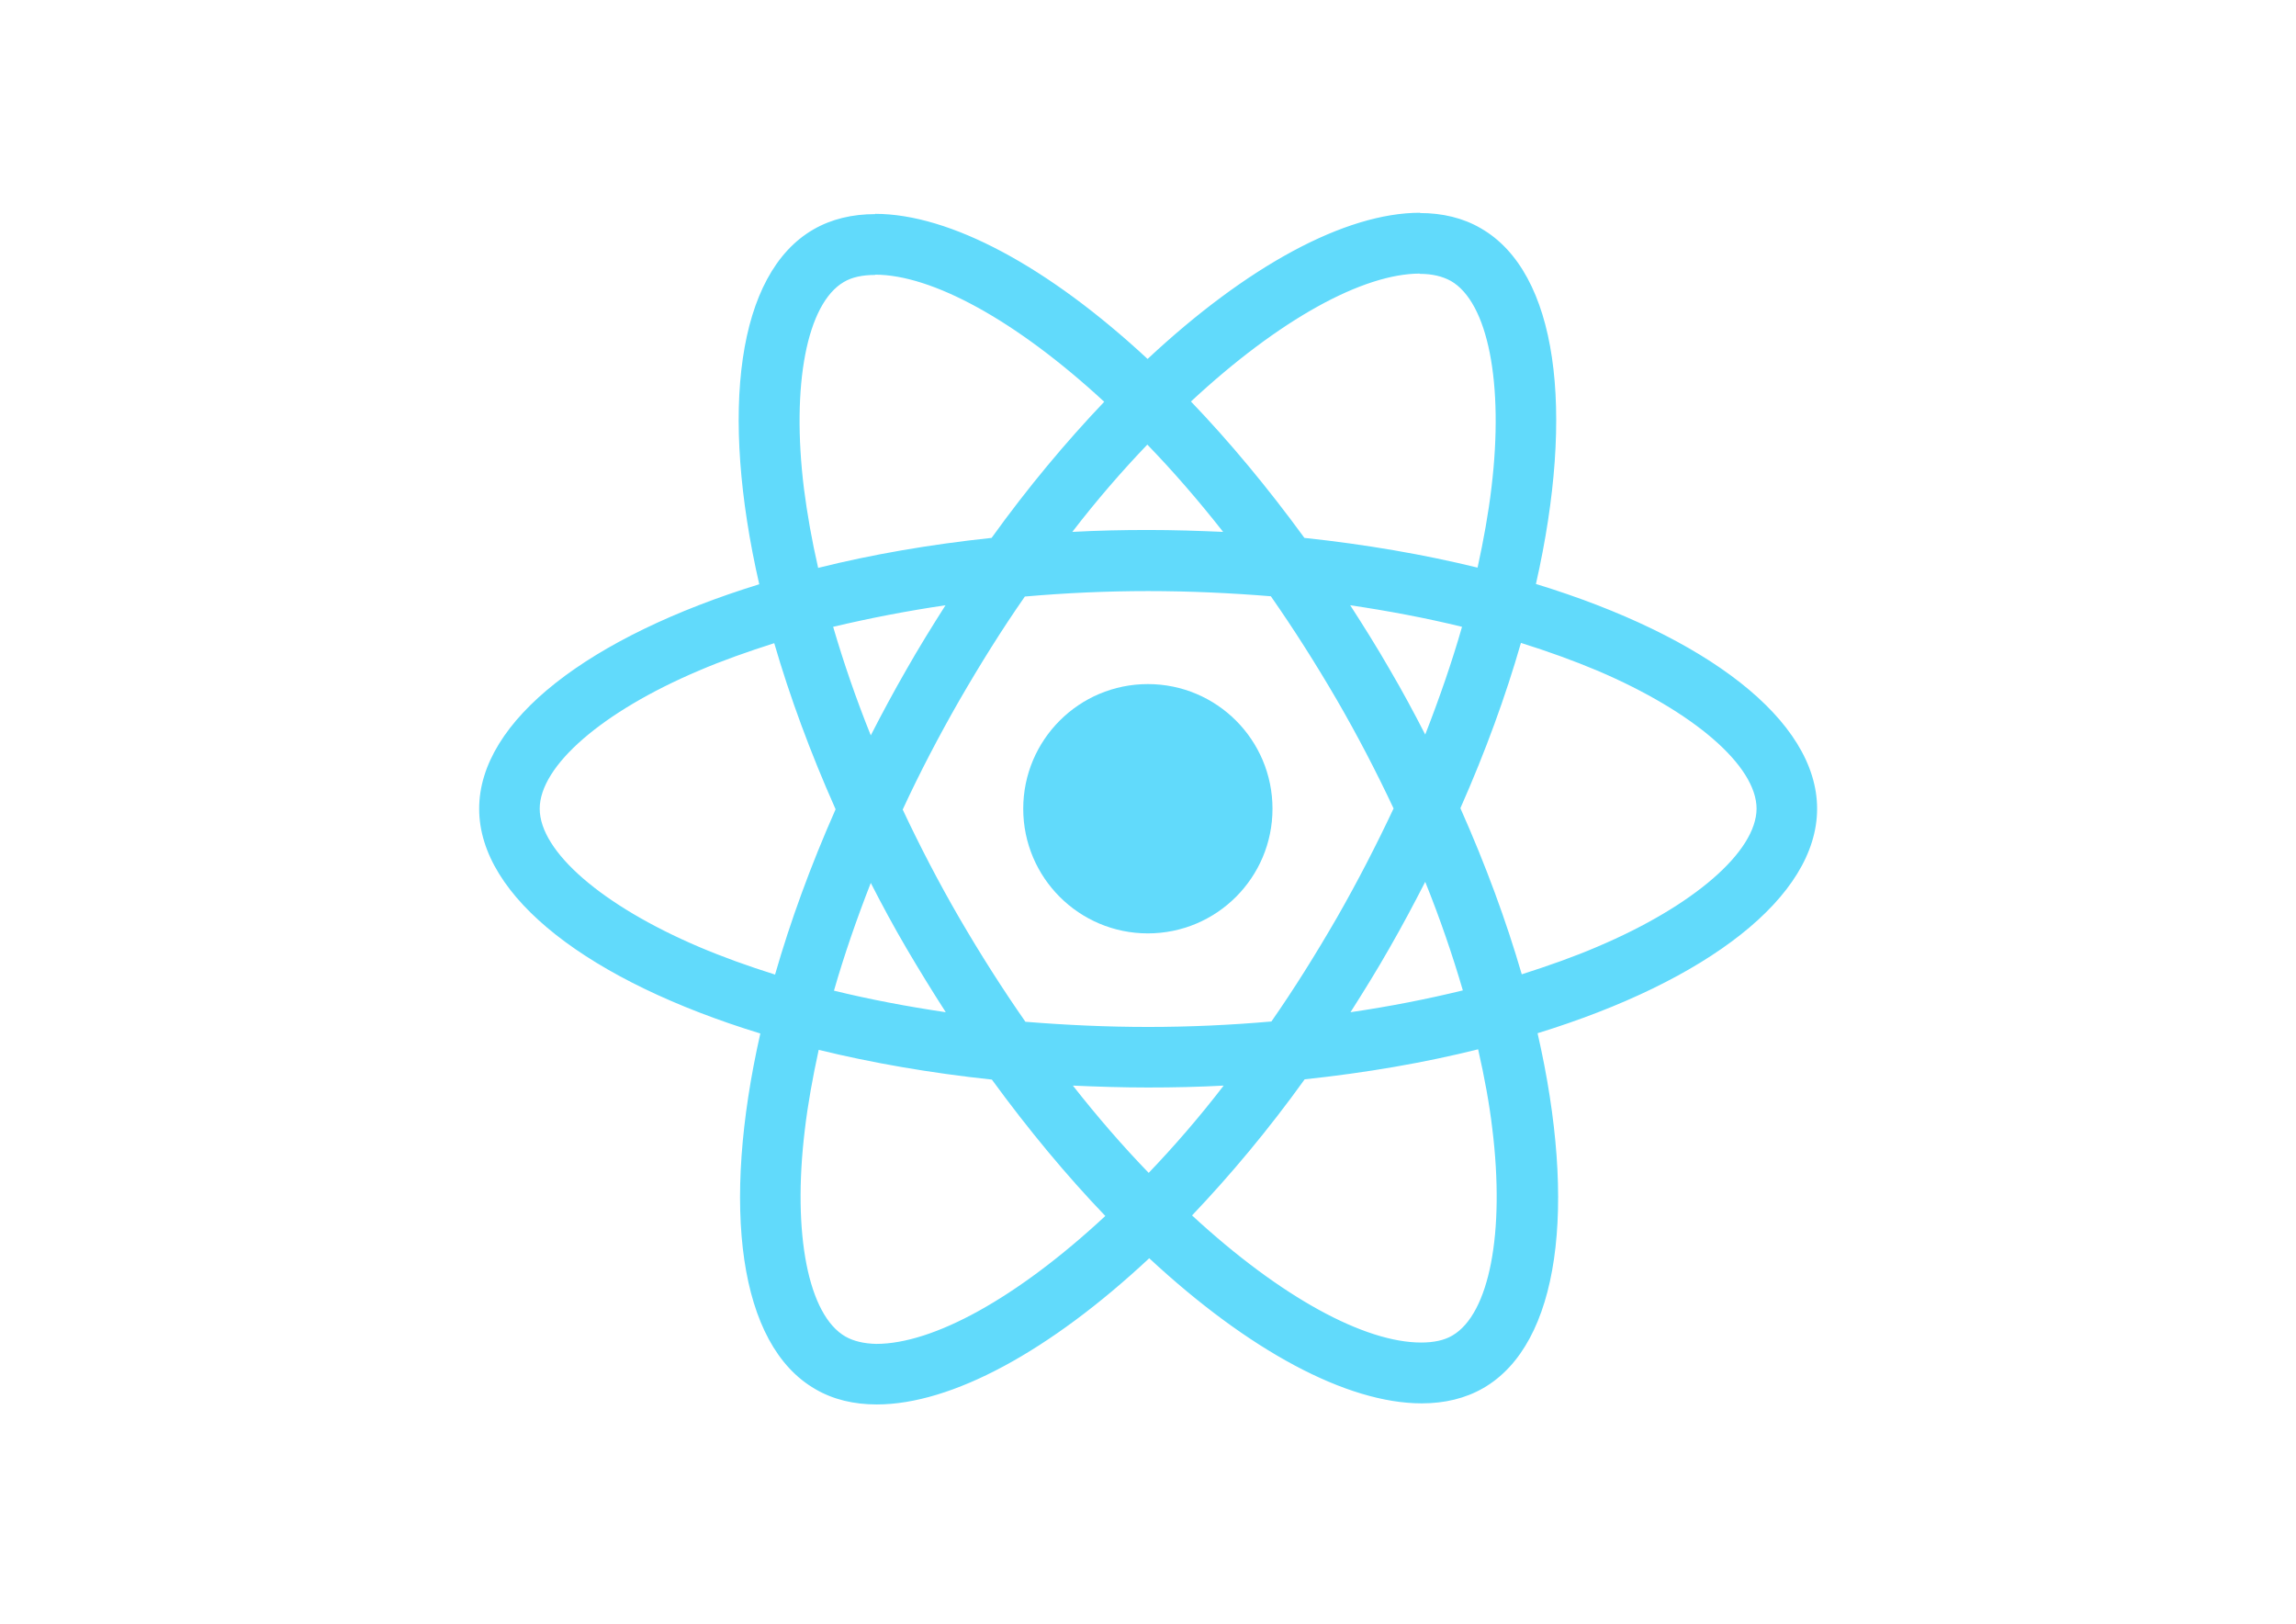
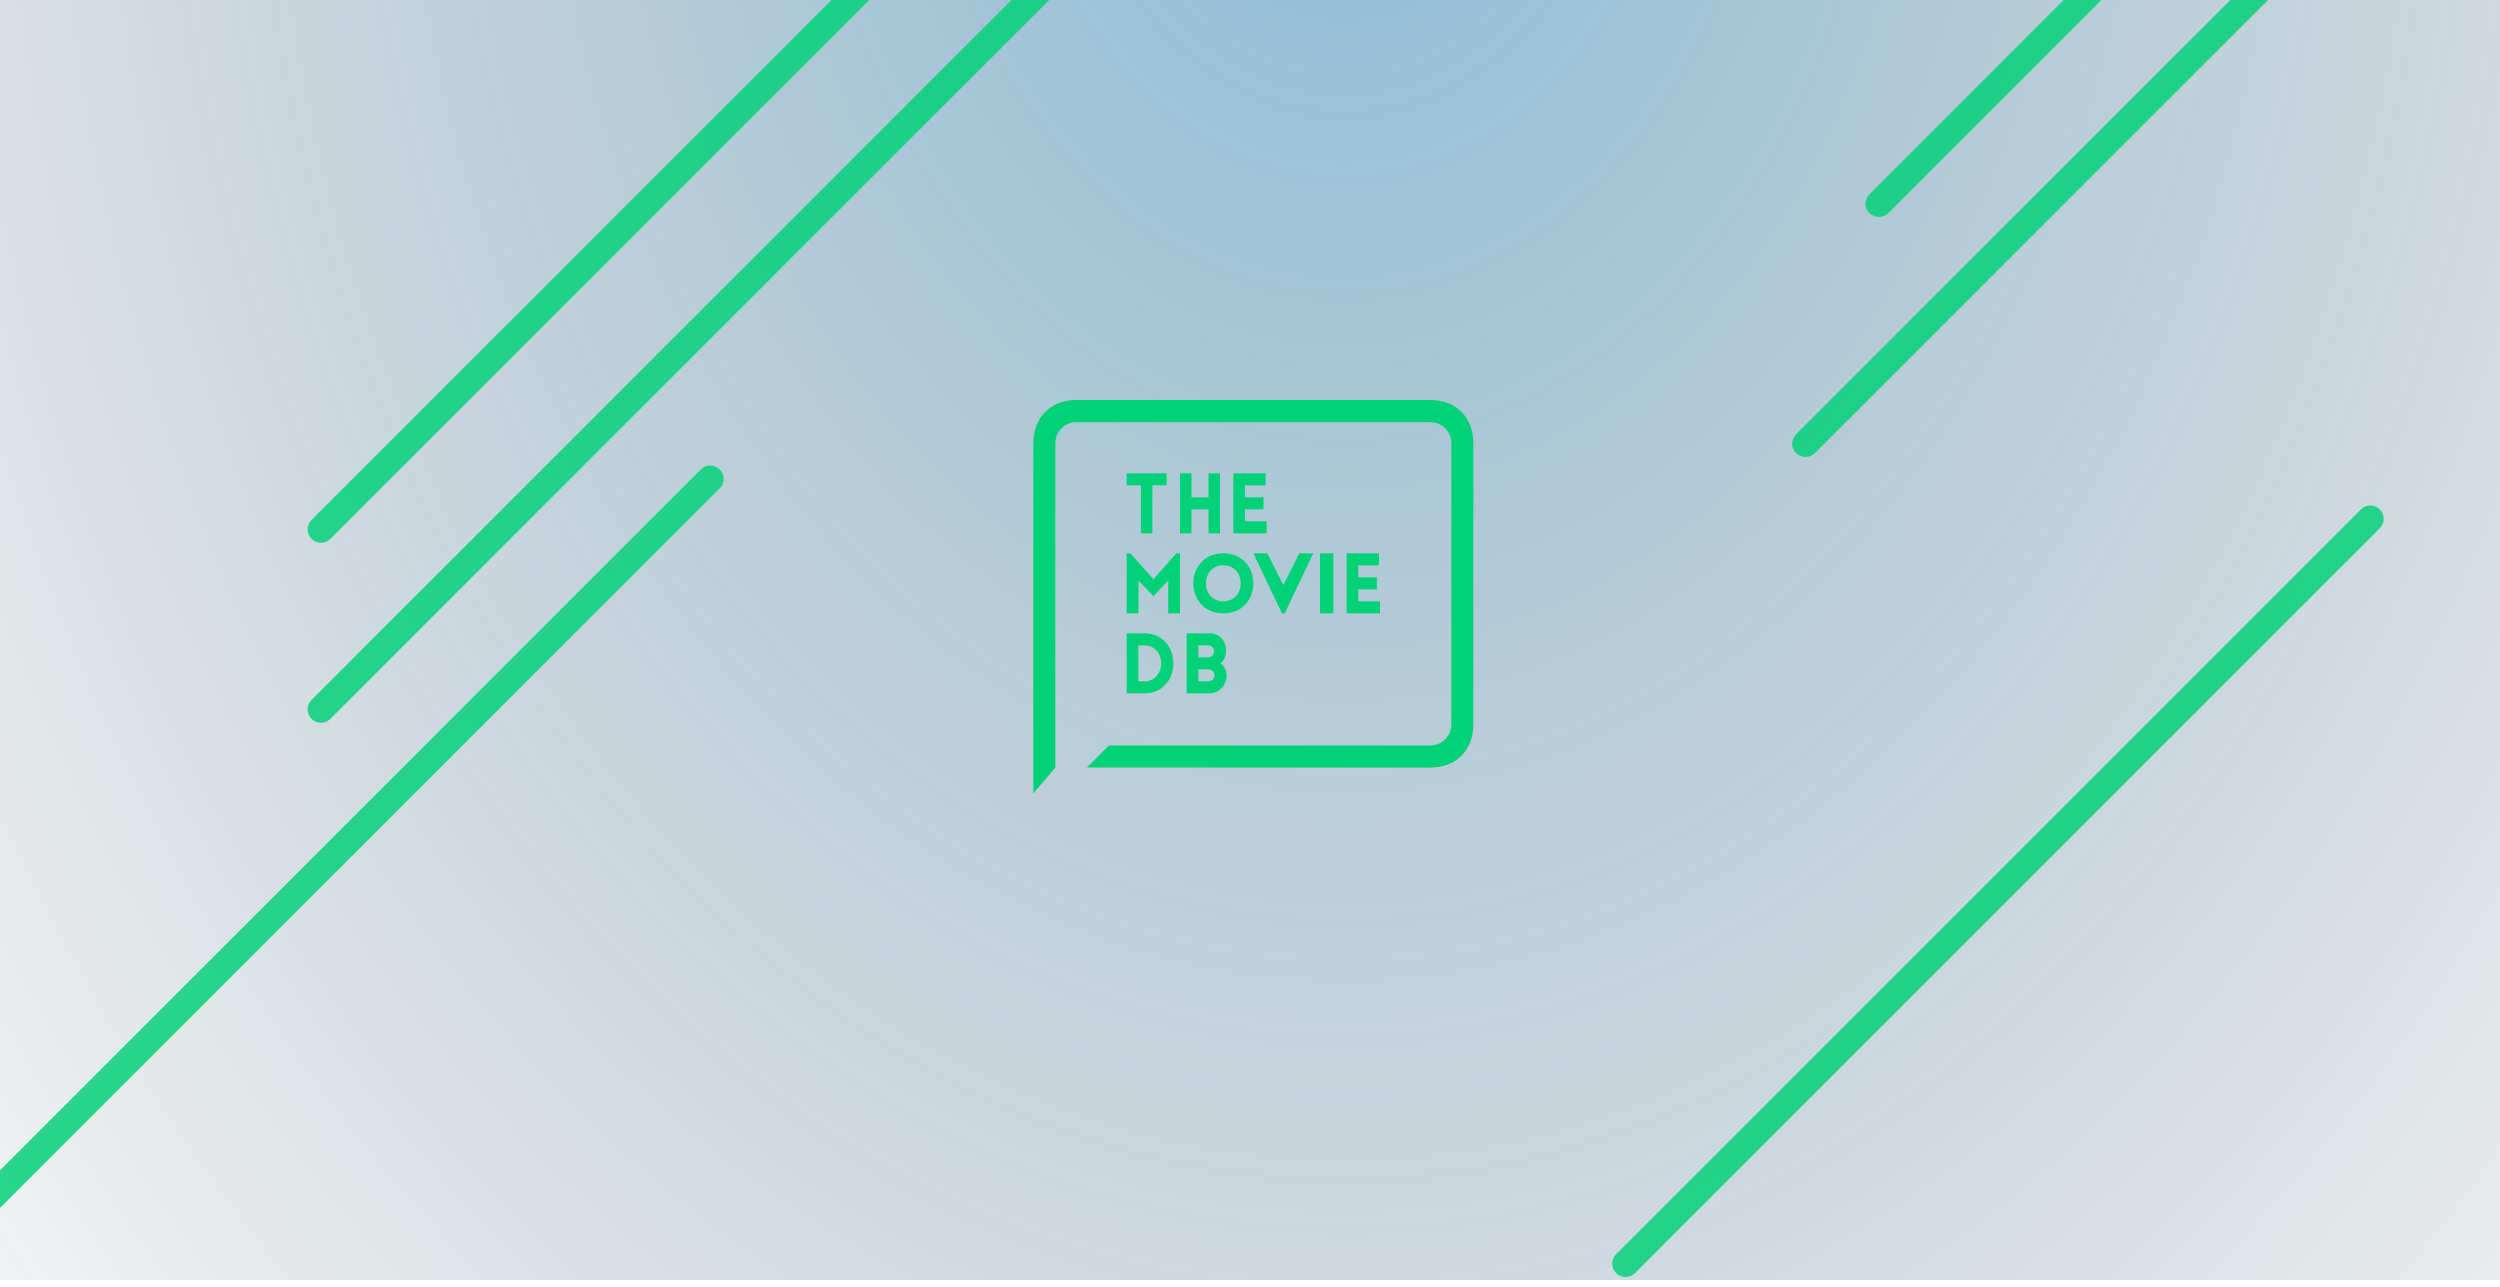
- <svg xmlns="http://www.w3.org/2000/svg" viewBox="0 0 841.9 595.3">
-   <g fill="#61DAFB">
-     <path d="M666.3 296.5c0-32.5-40.7-63.3-103.1-82.4 14.4-63.6 8-114.2-20.2-130.4-6.5-3.8-14.1-5.6-22.4-5.6v22.3c4.6 0 8.3.9 11.4 2.6 13.6 7.8 19.5 37.5 14.9 75.7-1.1 9.4-2.9 19.3-5.1 29.4-19.6-4.8-41-8.5-63.5-10.9-13.5-18.5-27.5-35.3-41.6-50 32.6-30.3 63.2-46.9 84-46.9V78c-27.5 0-63.5 19.6-99.9 53.6-36.4-33.8-72.4-53.2-99.9-53.2v22.3c20.7 0 51.4 16.5 84 46.6-14 14.7-28 31.4-41.3 49.9-22.6 2.4-44 6.1-63.6 11-2.3-10-4-19.7-5.2-29-4.7-38.2 1.1-67.9 14.6-75.8 3-1.8 6.9-2.6 11.5-2.6V78.5c-8.4 0-16 1.8-22.6 5.6-28.1 16.2-34.4 66.7-19.9 130.1-62.2 19.2-102.7 49.9-102.7 82.3 0 32.5 40.7 63.3 103.1 82.4-14.4 63.6-8 114.2 20.2 130.4 6.5 3.8 14.1 5.6 22.5 5.6 27.5 0 63.5-19.6 99.9-53.6 36.4 33.8 72.4 53.2 99.9 53.2 8.4 0 16-1.8 22.6-5.6 28.1-16.2 34.4-66.7 19.9-130.1 62-19.1 102.5-49.9 102.5-82.3zm-130.2-66.7c-3.7 12.9-8.3 26.2-13.5 39.5-4.1-8-8.4-16-13.1-24-4.6-8-9.5-15.8-14.4-23.4 14.2 2.1 27.9 4.7 41 7.9zm-45.8 106.5c-7.8 13.5-15.8 26.3-24.1 38.2-14.9 1.3-30 2-45.2 2-15.1 0-30.2-.7-45-1.9-8.3-11.9-16.4-24.6-24.2-38-7.6-13.1-14.5-26.4-20.8-39.8 6.2-13.4 13.2-26.8 20.7-39.9 7.8-13.5 15.8-26.3 24.1-38.2 14.9-1.3 30-2 45.2-2 15.1 0 30.2.7 45 1.9 8.3 11.9 16.4 24.6 24.2 38 7.6 13.1 14.5 26.4 20.8 39.8-6.3 13.4-13.2 26.8-20.7 39.9zm32.3-13c5.4 13.4 10 26.8 13.8 39.8-13.1 3.2-26.9 5.9-41.2 8 4.9-7.7 9.8-15.6 14.4-23.7 4.6-8 8.9-16.1 13-24.1zM421.2 430c-9.3-9.6-18.6-20.3-27.8-32 9 .4 18.2.7 27.5.7 9.4 0 18.7-.2 27.8-.7-9 11.7-18.3 22.4-27.5 32zm-74.4-58.9c-14.2-2.1-27.9-4.7-41-7.9 3.7-12.9 8.3-26.2 13.5-39.5 4.1 8 8.4 16 13.1 24 4.7 8 9.5 15.8 14.4 23.4zM420.7 163c9.3 9.6 18.6 20.3 27.8 32-9-.4-18.2-.7-27.5-.7-9.4 0-18.7.2-27.8.7 9-11.7 18.3-22.4 27.5-32zm-74 58.9c-4.9 7.7-9.8 15.6-14.4 23.7-4.6 8-8.9 16-13 24-5.4-13.4-10-26.8-13.8-39.8 13.1-3.1 26.9-5.8 41.2-7.9zm-90.5 125.2c-35.4-15.1-58.3-34.9-58.3-50.6 0-15.7 22.9-35.6 58.3-50.6 8.6-3.7 18-7 27.7-10.1 5.7 19.6 13.2 40 22.5 60.9-9.2 20.8-16.6 41.1-22.2 60.6-9.9-3.1-19.3-6.5-28-10.2zM310 490c-13.6-7.8-19.5-37.5-14.9-75.7 1.1-9.4 2.9-19.3 5.1-29.4 19.6 4.8 41 8.5 63.5 10.9 13.5 18.5 27.5 35.3 41.6 50-32.6 30.3-63.2 46.9-84 46.9-4.5-.1-8.3-1-11.3-2.7zm237.2-76.2c4.7 38.2-1.1 67.9-14.6 75.8-3 1.8-6.9 2.6-11.5 2.6-20.7 0-51.4-16.5-84-46.6 14-14.7 28-31.4 41.3-49.9 22.6-2.4 44-6.1 63.6-11 2.3 10.1 4.1 19.8 5.2 29.1zm38.5-66.7c-8.6 3.7-18 7-27.7 10.1-5.7-19.6-13.2-40-22.5-60.9 9.2-20.8 16.6-41.1 22.2-60.6 9.9 3.1 19.3 6.5 28.1 10.2 35.4 15.1 58.3 34.9 58.3 50.6-.1 15.7-23 35.6-58.4 50.6zM320.8 78.4z" />
-     <circle cx="420.9" cy="296.5" r="45.7" />
-     <path d="M520.5 78.1z" />
+ <svg xmlns="http://www.w3.org/2000/svg" width="375" height="193">
+   <defs>
+     <radialGradient gradientTransform="translate(201 -41) rotate(-0.367276) scale(312.006 409.113)" gradientUnits="userSpaceOnUse" r="1" cy="0" cx="0" id="paint0_radial">
+       <stop stop-opacity="0.46" stop-color="#0570AC" />
+       <stop stop-opacity="0" stop-color="#081B23" offset="1" />
+     </radialGradient>
+   </defs>
+   <g>
+     <rect fill="none" id="canvas_background" height="402" width="582" y="-1" x="-1" />
+   </g>
+   <g>
+     <rect id="svg_1" fill="url(#paint0_radial)" height="192" width="376" />
+     <path id="svg_2" fill="#01D277" d="m214.571,115.142c3.834,0 6.429,-2.616 6.429,-6.482l0,-42.178c0,-3.866 -2.595,-6.482 -6.429,-6.482l-53.142,0c-3.834,0 -6.429,2.616 -6.429,6.482l0,52.518l3.298,-3.855l0,-48.663c0.003,-1.742 1.403,-3.154 3.131,-3.156l53.142,0c1.728,0.003 3.128,1.414 3.131,3.156l0,42.178c-0.003,1.742 -1.403,3.153 -3.131,3.156l-48.25,0l-3.298,3.326l-0.021,-0.027" clip-rule="evenodd" fill-rule="evenodd" />
+     <path id="svg_3" fill="#01D277" d="m171.14,80l1.72,0l0,-7.211l2.14,0l0,-1.789l-6,0l0,1.789l2.14,0l0,7.211z" clip-rule="evenodd" fill-rule="evenodd" />
+     <path id="svg_4" fill="#01D277" d="m181.284,80l1.716,0l0,-9l-1.716,0l0,3.599l-2.568,0l0,-3.599l-1.716,0l0,9l1.716,0l0,-3.602l2.568,0l0,3.602z" clip-rule="evenodd" fill-rule="evenodd" />
+     <path id="svg_5" fill="#01D277" d="m190,78.198l-3.26,0l0,-1.8l2.784,0l0,-1.799l-2.784,0l0,-1.8l3.112,0l0,-1.8l-4.852,0l0,9l5,0l0,-1.802z" clip-rule="evenodd" fill-rule="evenodd" />
+     <path id="svg_6" fill="#01D277" d="m173.006,86.892l-3.445,-3.892l-0.561,0l0,9l1.772,0l0,-4.947l2.234,2.38l2.235,-2.38l-0.01,4.947l1.769,0l0,-9l-0.549,0l-3.445,3.892z" clip-rule="evenodd" fill-rule="evenodd" />
+     <path id="svg_7" fill="#01D277" d="m183.5,83c-6,0 -6,9 0,9c6,0 6,-9 0,-9zm0,7.193c-3.487,0 -3.487,-5.397 0,-5.397c3.487,0 3.487,5.397 0,5.397z" clip-rule="evenodd" fill-rule="evenodd" />
+     <rect id="svg_8" fill="#01D277" height="9" width="2" y="83" x="198" />
+     <path id="svg_9" fill="#01D277" d="m203.738,90.2l0,-1.8l2.786,0l0,-1.8l-2.786,0l0,-1.8l3.114,0l0,-1.8l-4.852,0l0,9l5,0l0,-1.8l-3.262,0z" clip-rule="evenodd" fill-rule="evenodd" />
+     <path id="svg_10" fill="#01D277" d="m169,95l2.616,0c5.845,0 5.845,9 0,9l-2.616,0l0,-9zm1.756,7.2l0.86,0c3.414,0 3.414,-5.4 0,-5.4l-0.86,0l0,5.4z" clip-rule="evenodd" fill-rule="evenodd" />
+     <path id="svg_11" fill="#01D277" d="m183.102,99.499c0.545,-0.389 0.778,-1.093 0.8,-1.772c0.038,-1.585 -0.923,-2.727 -2.464,-2.727l-3.438,0l0,9l3.438,0c0.686,-0.005 1.343,-0.294 1.823,-0.801c0.481,-0.508 0.747,-1.192 0.739,-1.903c0.003,-0.715 -0.333,-1.387 -0.898,-1.797zm-3.353,-2.704l1.544,0c0.458,0.036 0.812,0.431 0.812,0.907c0,0.476 -0.354,0.871 -0.812,0.907l-1.544,0l0,-1.813zm0,5.405l1.544,0l0,0.003c0.232,0.002 0.457,-0.092 0.621,-0.263c0.164,-0.171 0.255,-0.403 0.252,-0.644c0.003,-0.24 -0.089,-0.47 -0.253,-0.639c-0.165,-0.168 -0.389,-0.26 -0.62,-0.254l-1.544,0l0,1.797z" clip-rule="evenodd" fill-rule="evenodd" />
+     <path id="svg_12" fill="#01D277" d="m192.501,87.758l-2.399,-4.758l-2.102,0l4.297,9l0.409,0l4.294,-9l-2.102,0l-2.397,4.758z" clip-rule="evenodd" fill-rule="evenodd" />
+     <rect id="svg_13" fill-opacity="0.83" fill="#01D277" transform="rotate(-45 279 30.5513)" rx="2" height="4" width="162" y="30.551" x="279" />
+     <rect id="svg_14" fill-opacity="0.83" fill="#01D277" transform="rotate(-45 268 66.5513)" rx="2" height="4" width="162" y="66.551" x="268" />
+     <rect id="svg_15" fill-opacity="0.83" fill="#01D277" transform="rotate(-45 241 189.551)" rx="2" height="4" width="162" y="189.551" x="241" />
+     <rect id="svg_16" fill-opacity="0.83" fill="#01D277" transform="rotate(-45 -8 183.551)" rx="2" height="4" width="162" y="183.551" x="-8" />
+     <rect id="svg_17" fill-opacity="0.83" fill="#01D277" transform="rotate(-45 104,50.5513)" rx="2" height="4" width="162" y="48.551" x="23" />
+     <rect id="svg_18" fill-opacity="0.83" fill="#01D277" transform="rotate(-45 104,23.5513)" rx="2" height="4" width="162" y="21.551" x="23" />
  </g>
</svg>
